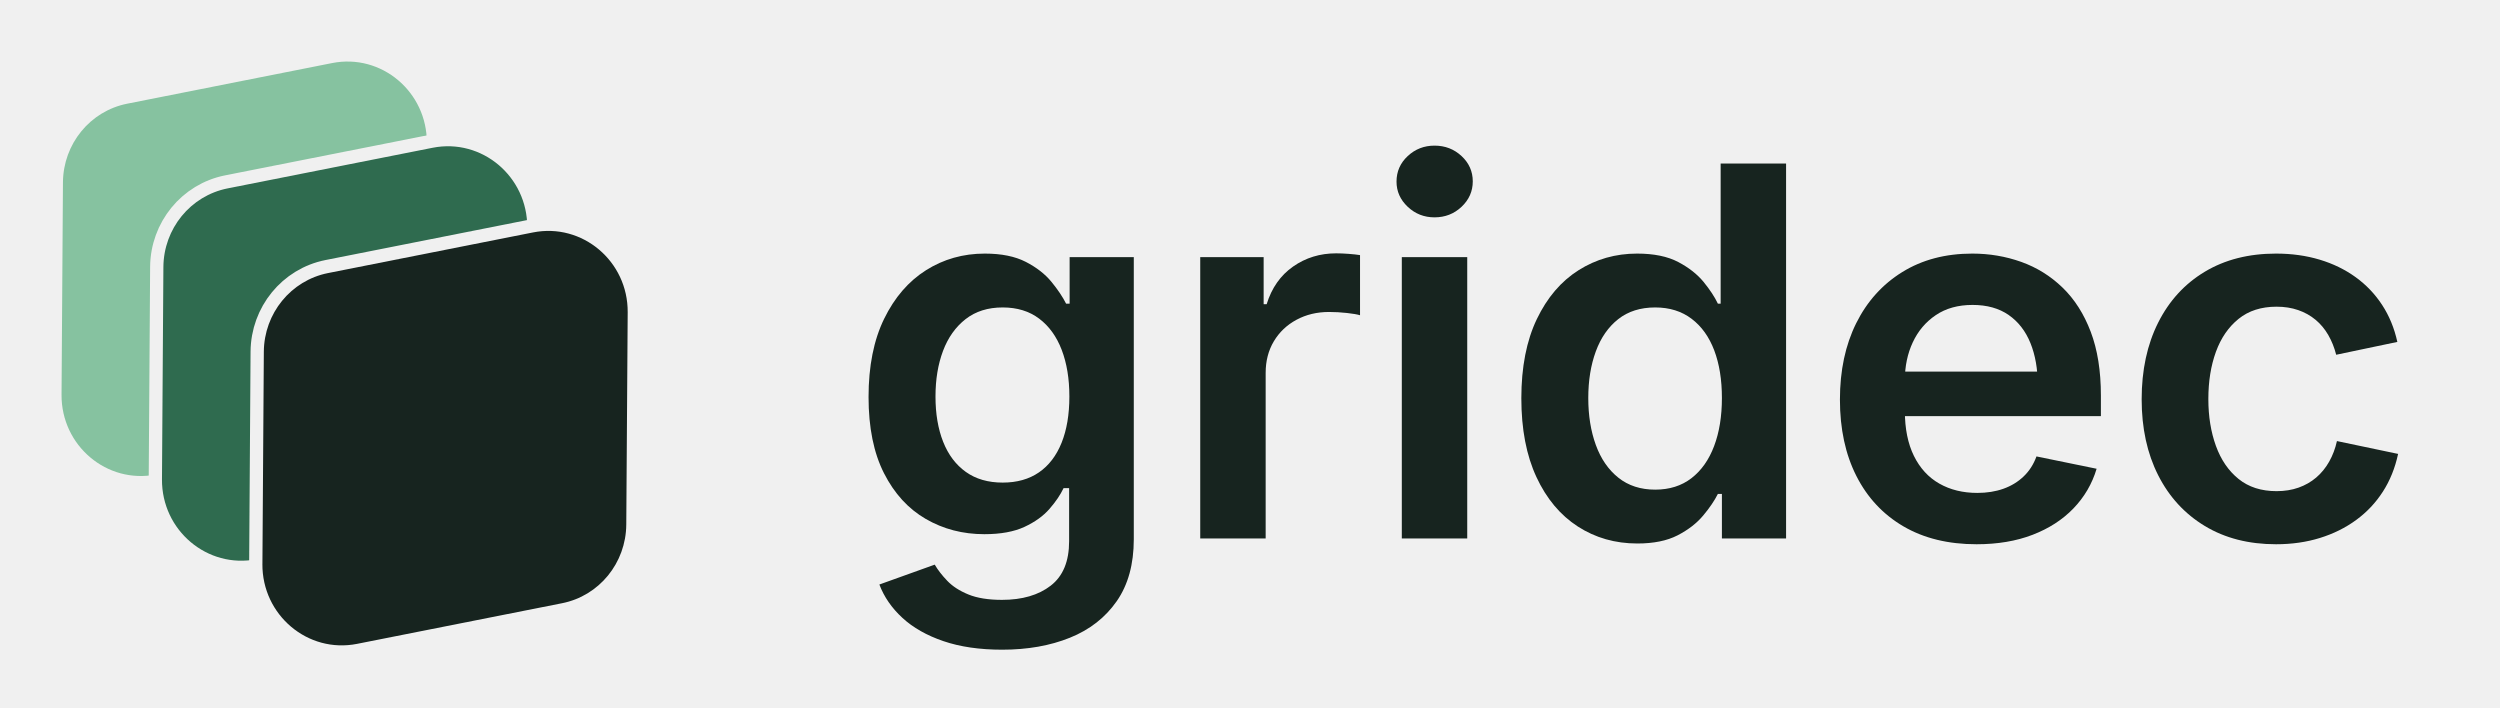
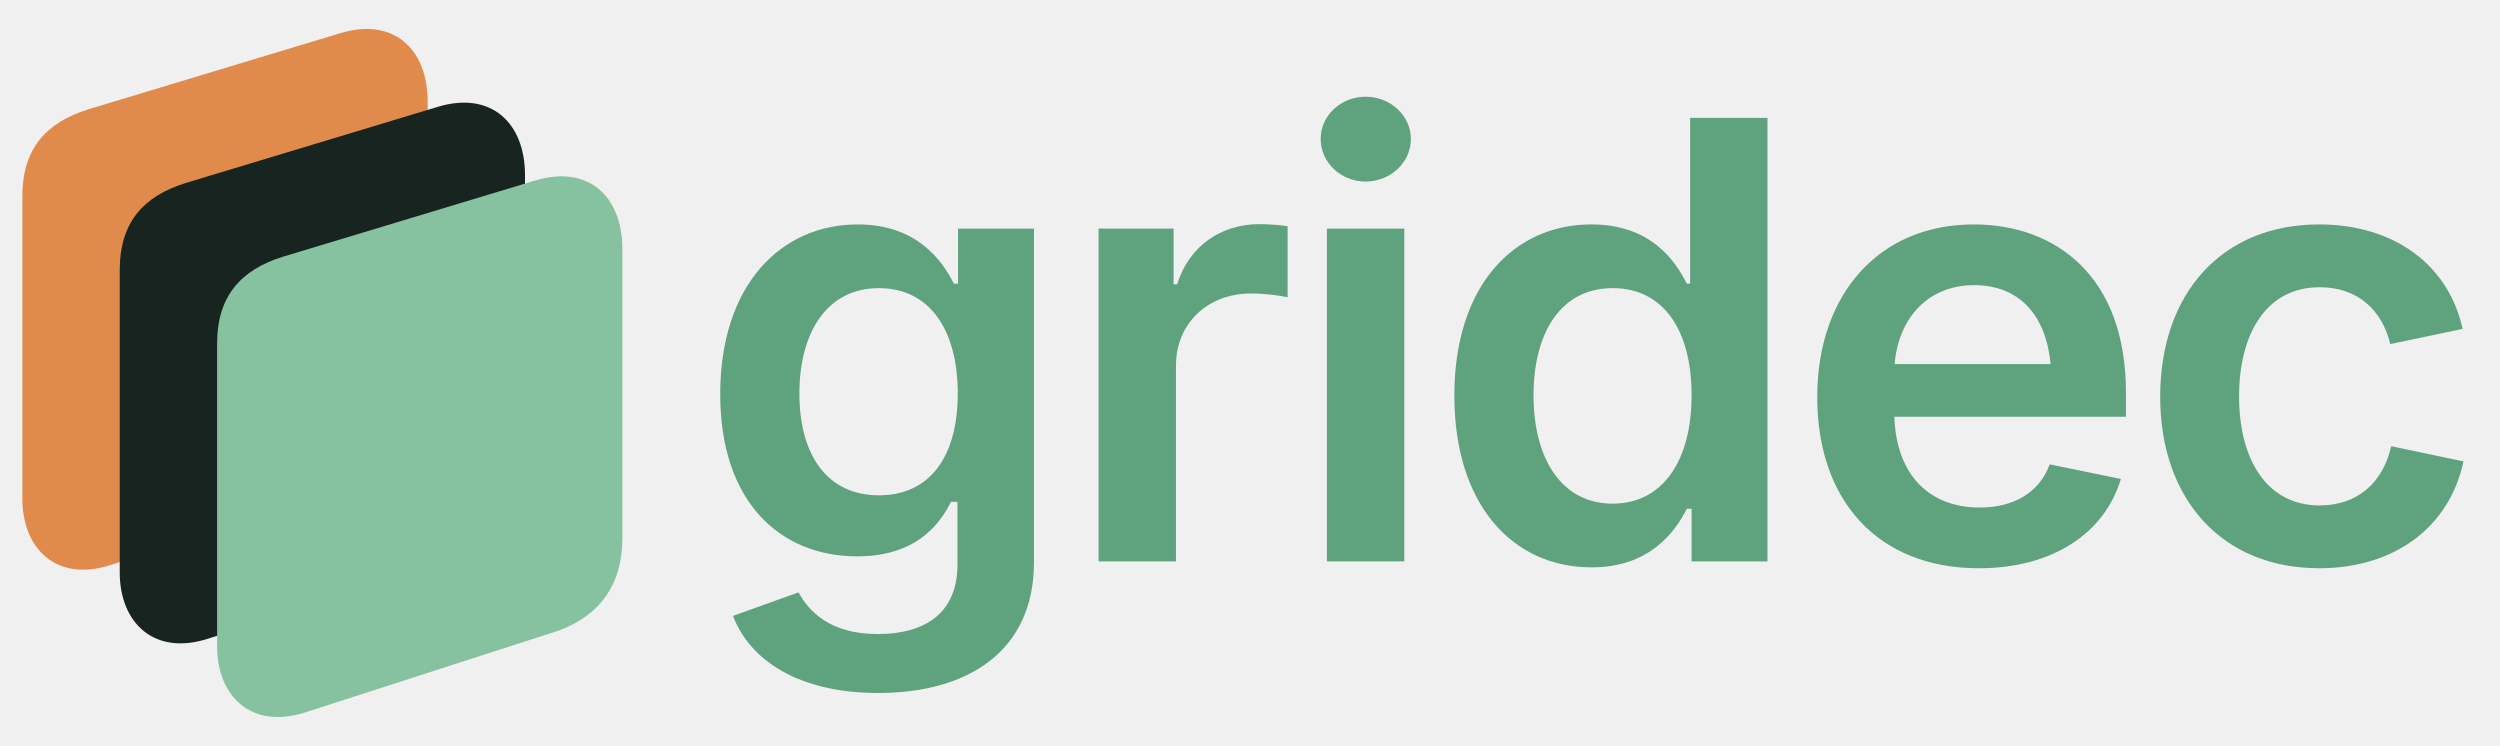
- <svg xmlns="http://www.w3.org/2000/svg" width="325" height="92" viewBox="0 0 325 92">
-   <g transform="translate(8 8)">
-     <defs>
-       <mask id="cut0" maskUnits="userSpaceOnUse" x="-2" y="-2" width="38" height="40">
-         <rect x="-2" y="-2" width="38" height="40" fill="white" />
-         <path d="M5.677 23.617l.08-12C5.77 9.447 7.29 7.586 9.387 7.17l11.587-2.296c2.784-.552 5.368 1.626 5.349 4.51l-.08 12c-.014 2.171-1.533 4.032-3.63 4.448l-11.587 2.297c-2.784.551-5.368-1.627-5.349-4.51z" fill="black" stroke="black" stroke-width="1.5" />
-       </mask>
-       <mask id="cut1" maskUnits="userSpaceOnUse" x="-2" y="-2" width="38" height="40">
-         <rect x="-2" y="-2" width="38" height="40" fill="white" />
-         <path d="M11.354 28.404l.08-12c.014-2.172 1.533-4.032 3.63-4.448l11.587-2.297c2.784-.552 5.368 1.627 5.349 4.51l-.08 12c-.014 2.172-1.533 4.033-3.63 4.448l-11.587 2.297c-2.784.552-5.368-1.627-5.35-4.51z" fill="black" stroke="black" stroke-width="1.5" />
-       </mask>
-     </defs>
-     <g transform="scale(2.3)">
-       <path d="M0 18.83L.08 6.832C.094 4.66 1.613 2.798 3.71 2.383L15.297.086c2.784-.552 5.368 1.627 5.35 4.51l-.08 12c-.015 2.171-1.534 4.032-3.631 4.448L5.349 23.341C2.565 23.893-.019 21.714 0 18.83z" fill="#86C2A0" mask="url(#cut0)" />
-       <path d="M5.677 23.617l.08-12C5.77 9.447 7.29 7.586 9.387 7.17l11.587-2.296c2.784-.552 5.368 1.626 5.349 4.51l-.08 12c-.014 2.171-1.533 4.032-3.63 4.448l-11.587 2.297c-2.784.551-5.368-1.627-5.349-4.51z" fill="#2F6B4F" mask="url(#cut1)" />
-       <path d="M11.354 28.404l.08-12c.014-2.172 1.533-4.032 3.63-4.448l11.587-2.297c2.784-.552 5.368 1.627 5.349 4.51l-.08 12c-.014 2.172-1.533 4.033-3.63 4.448l-11.587 2.297c-2.784.552-5.368-1.627-5.35-4.51z" fill="#17241F" />
-     </g>
-     <g fill="#17241F" transform="translate(102 62) scale(0.03271484 -0.03271484)">
-       <path transform="translate(0 0)" d="M620 -442Q486 -442 386.5 -408.0Q287 -374 223.5 -315.5Q160 -257 132 -183L352 -104Q370 -135 401.5 -168.0Q433 -201 485.5 -222.5Q538 -244 619 -244Q740 -244 813.0 -187.5Q886 -131 886 -11V200H864Q845 160 808.0 117.5Q771 75 708.5 46.0Q646 17 549 17Q421 17 316.5 77.5Q212 138 150.5 259.0Q89 380 89 562Q89 746 151.0 873.0Q213 1000 317.5 1066.0Q422 1132 551 1132Q650 1132 714.0 1099.0Q778 1066 816.0 1019.5Q854 973 874 933H888V1118H1143V-3Q1143 -152 1075.0 -249.5Q1007 -347 889.0 -394.5Q771 -442 620 -442ZM622 222Q707 222 766.0 262.5Q825 303 856.0 380.0Q887 457 887 564Q887 670 856.5 749.5Q826 829 767.0 873.5Q708 918 622 918Q534 918 474.5 871.5Q415 825 385.0 745.5Q355 666 355 564Q355 461 385.5 384.0Q416 307 475.5 264.5Q535 222 622 222Z" />
-       <path transform="translate(1269 0)" d="M138 0V1118H390V931H402Q432 1028 507.0 1080.5Q582 1133 678 1133Q700 1133 727.0 1131.0Q754 1129 773 1126V887Q757 892 721.0 896.0Q685 900 650 900Q578 900 520.5 869.0Q463 838 430.5 783.5Q398 729 398 658V0Z" />
-       <path transform="translate(2070 0)" d="M138 0V1118H398V0ZM268 1276Q206 1276 161.5 1318.0Q117 1360 117 1418Q117 1478 161.5 1519.5Q206 1561 268 1561Q331 1561 375.5 1519.5Q420 1478 420 1419Q420 1360 375.5 1318.0Q331 1276 268 1276Z" />
-       <path transform="translate(2594 0)" d="M550 -20Q418 -20 313.5 47.5Q209 115 149.0 244.0Q89 373 89 557Q89 743 150.5 871.5Q212 1000 316.5 1066.0Q421 1132 549 1132Q649 1132 712.5 1098.5Q776 1065 813.5 1019.0Q851 973 870 933H881V1490H1141V0H886V177H870Q850 137 811.5 91.0Q773 45 710.0 12.5Q647 -20 550 -20ZM621 194Q706 194 765.0 239.5Q824 285 855.0 367.0Q886 449 886 558Q886 667 855.5 747.5Q825 828 765.5 873.0Q706 918 621 918Q533 918 474.0 871.5Q415 825 385.0 743.5Q355 662 355 558Q355 454 385.0 371.5Q415 289 474.5 241.5Q534 194 621 194Z" />
-       <path transform="translate(3860 0)" d="M632 -23Q463 -23 341.5 48.0Q220 119 154.5 248.0Q89 377 89 552Q89 725 153.5 855.0Q218 985 336.5 1058.5Q455 1132 615 1132Q717 1132 809.5 1099.0Q902 1066 973.5 997.0Q1045 928 1085.5 821.5Q1126 715 1126 568V486H212V663H997L875 611Q875 705 846.0 776.5Q817 848 759.5 888.0Q702 928 616 928Q530 928 470.0 887.5Q410 847 378.5 779.5Q347 712 347 629V507Q347 401 383.0 328.0Q419 255 484.0 218.0Q549 181 635 181Q692 181 738.5 197.5Q785 214 819.0 246.5Q853 279 870 326L1109 277Q1082 187 1017.0 119.5Q952 52 854.5 14.5Q757 -23 632 -23Z" />
-       <path transform="translate(5059 0)" d="M623 -23Q460 -23 340.0 49.5Q220 122 154.5 251.5Q89 381 89 553Q89 727 154.5 857.5Q220 988 340.0 1060.0Q460 1132 623 1132Q716 1132 796.0 1108.0Q876 1084 939.0 1038.5Q1002 993 1044.5 928.0Q1087 863 1105 781L862 730Q851 773 830.5 808.5Q810 844 780.0 869.0Q750 894 711.0 907.5Q672 921 625 921Q534 921 474.0 872.5Q414 824 384.0 741.5Q354 659 354 554Q354 451 384.0 368.0Q414 285 474.0 236.5Q534 188 625 188Q673 188 712.5 202.0Q752 216 782.5 242.0Q813 268 834.0 305.0Q855 342 865 387L1108 336Q1090 252 1047.5 186.0Q1005 120 941.5 73.5Q878 27 797.5 2.0Q717 -23 623 -23Z" />
-     </g>
+ <svg xmlns="http://www.w3.org/2000/svg" viewBox="24 19 684 204" width="684" height="204" role="img" aria-label="gridec logo">
+   <g transform="translate(15 23) scale(0.72)">
+     <path d="M 21 53 C 21 35 30 25 46 20 L 142 -9 C 162 -15 175 -3 175 17 L 175 127 C 175 144 167 156 151 162 L 55 193 C 34 200 21 187 21 168 Z" transform="translate(0 16)" fill="#E08A4B" />
+     <path d="M 21 53 C 21 35 30 25 46 20 L 142 -9 C 162 -15 175 -3 175 17 L 175 127 C 175 144 167 156 151 162 L 55 193 C 34 200 21 187 21 168 Z" transform="translate(37 44)" fill="#17241F" />
+     <path d="M 21 53 C 21 35 30 25 46 20 L 142 -9 C 162 -15 175 -3 175 17 L 175 127 C 175 144 167 156 151 162 L 55 193 C 34 200 21 187 21 168 Z" transform="translate(74 72)" fill="#86C2A0" />
+   </g>
+   <g transform="translate(-97 -25.4) scale(1.2)">
+     <path d="m 301.08,194.999 c 20.429,0 35.497,-9.502 35.497,-29.795 V 89.12 h -17.307 v 12.556 h -0.95 c -2.715,-5.362 -8.484,-13.506 -21.922,-13.506 -17.511,0 -31.356,13.778 -31.356,38.687 0,24.705 13.778,36.99 31.221,36.99 13.099,0 18.665,-6.923 21.379,-12.42 h 1.493 v 14.321 c 0,10.859 -7.194,15.814 -18.122,15.814 -11.063,0 -15.746,-5.226 -18.122,-9.502 l -14.932,5.362 c 3.801,10.045 14.864,17.579 33.121,17.579 z m 0.136,-45.066 c -11.81,0 -18.122,-9.23 -18.122,-23.212 0,-13.778 6.176,-24.026 18.122,-24.026 11.674,0 17.986,9.638 17.986,24.026 0,14.524 -6.448,23.212 -17.986,23.212 z M 351.309,165 h 17.646 v -44.659 c 0,-9.638 7.262,-16.425 17.104,-16.425 3.122,0 6.855,0.475 8.348,0.882 V 88.577 c -1.697,-0.271 -4.479,-0.475 -6.448,-0.475 -8.688,0 -16.018,4.955 -18.732,13.71 H 368.413 V 89.12 h -17.104 z m 52.062,0 h 17.646 V 89.12 h -17.646 z m 8.823,-86.604 c 5.633,0 10.316,-4.344 10.316,-9.706 0,-5.362 -4.683,-9.638 -10.316,-9.638 -5.633,0 -10.249,4.276 -10.249,9.638 0,5.362 4.615,9.706 10.249,9.706 z m 51.519,87.961 c 13.099,0 18.936,-7.873 21.719,-13.371 h 1.086 V 165 h 17.307 V 63.872 h -17.646 v 37.804 h -0.747 c -2.715,-5.362 -8.28,-13.506 -21.787,-13.506 -17.511,0 -31.221,13.778 -31.221,39.026 0,24.909 13.303,39.162 31.289,39.162 z m 4.819,-14.524 c -11.81,0 -18.054,-10.452 -18.054,-24.705 0,-14.117 6.108,-24.434 18.054,-24.434 11.606,0 17.986,9.638 17.986,24.434 0,14.796 -6.516,24.705 -17.986,24.705 z m 83.486,14.728 c 16.9,0 28.709,-8.077 32.375,-20.361 l -16.221,-3.326 c -2.375,6.448 -8.212,9.841 -15.95,9.841 -11.334,0 -19.004,-7.194 -19.479,-20.701 h 52.804 v -5.565 c 0,-26.605 -16.153,-38.279 -34.682,-38.279 -21.719,0 -35.7,16.018 -35.7,39.365 0,23.755 13.981,39.026 36.854,39.026 z m -19.208,-46.56 c 0.814,-10.113 7.33,-17.986 18.122,-17.986 10.52,0 16.425,7.126 17.443,17.986 z m 96.789,46.56 c 17.036,0 29.66,-9.23 32.917,-24.366 l -16.493,-3.461 c -1.833,8.212 -7.602,13.506 -16.289,13.506 -12.285,0 -18.393,-10.791 -18.393,-24.841 0,-14.185 6.108,-24.909 18.393,-24.909 8.552,0 14.185,5.09 16.085,12.963 l 16.493,-3.461 C 659.054,97.197 646.498,88.17 629.598,88.17 c -22.126,0 -36.243,15.678 -36.243,39.297 0,23.348 14.117,39.094 36.243,39.094 z" fill="#5FA27E" />
  </g>
</svg>
